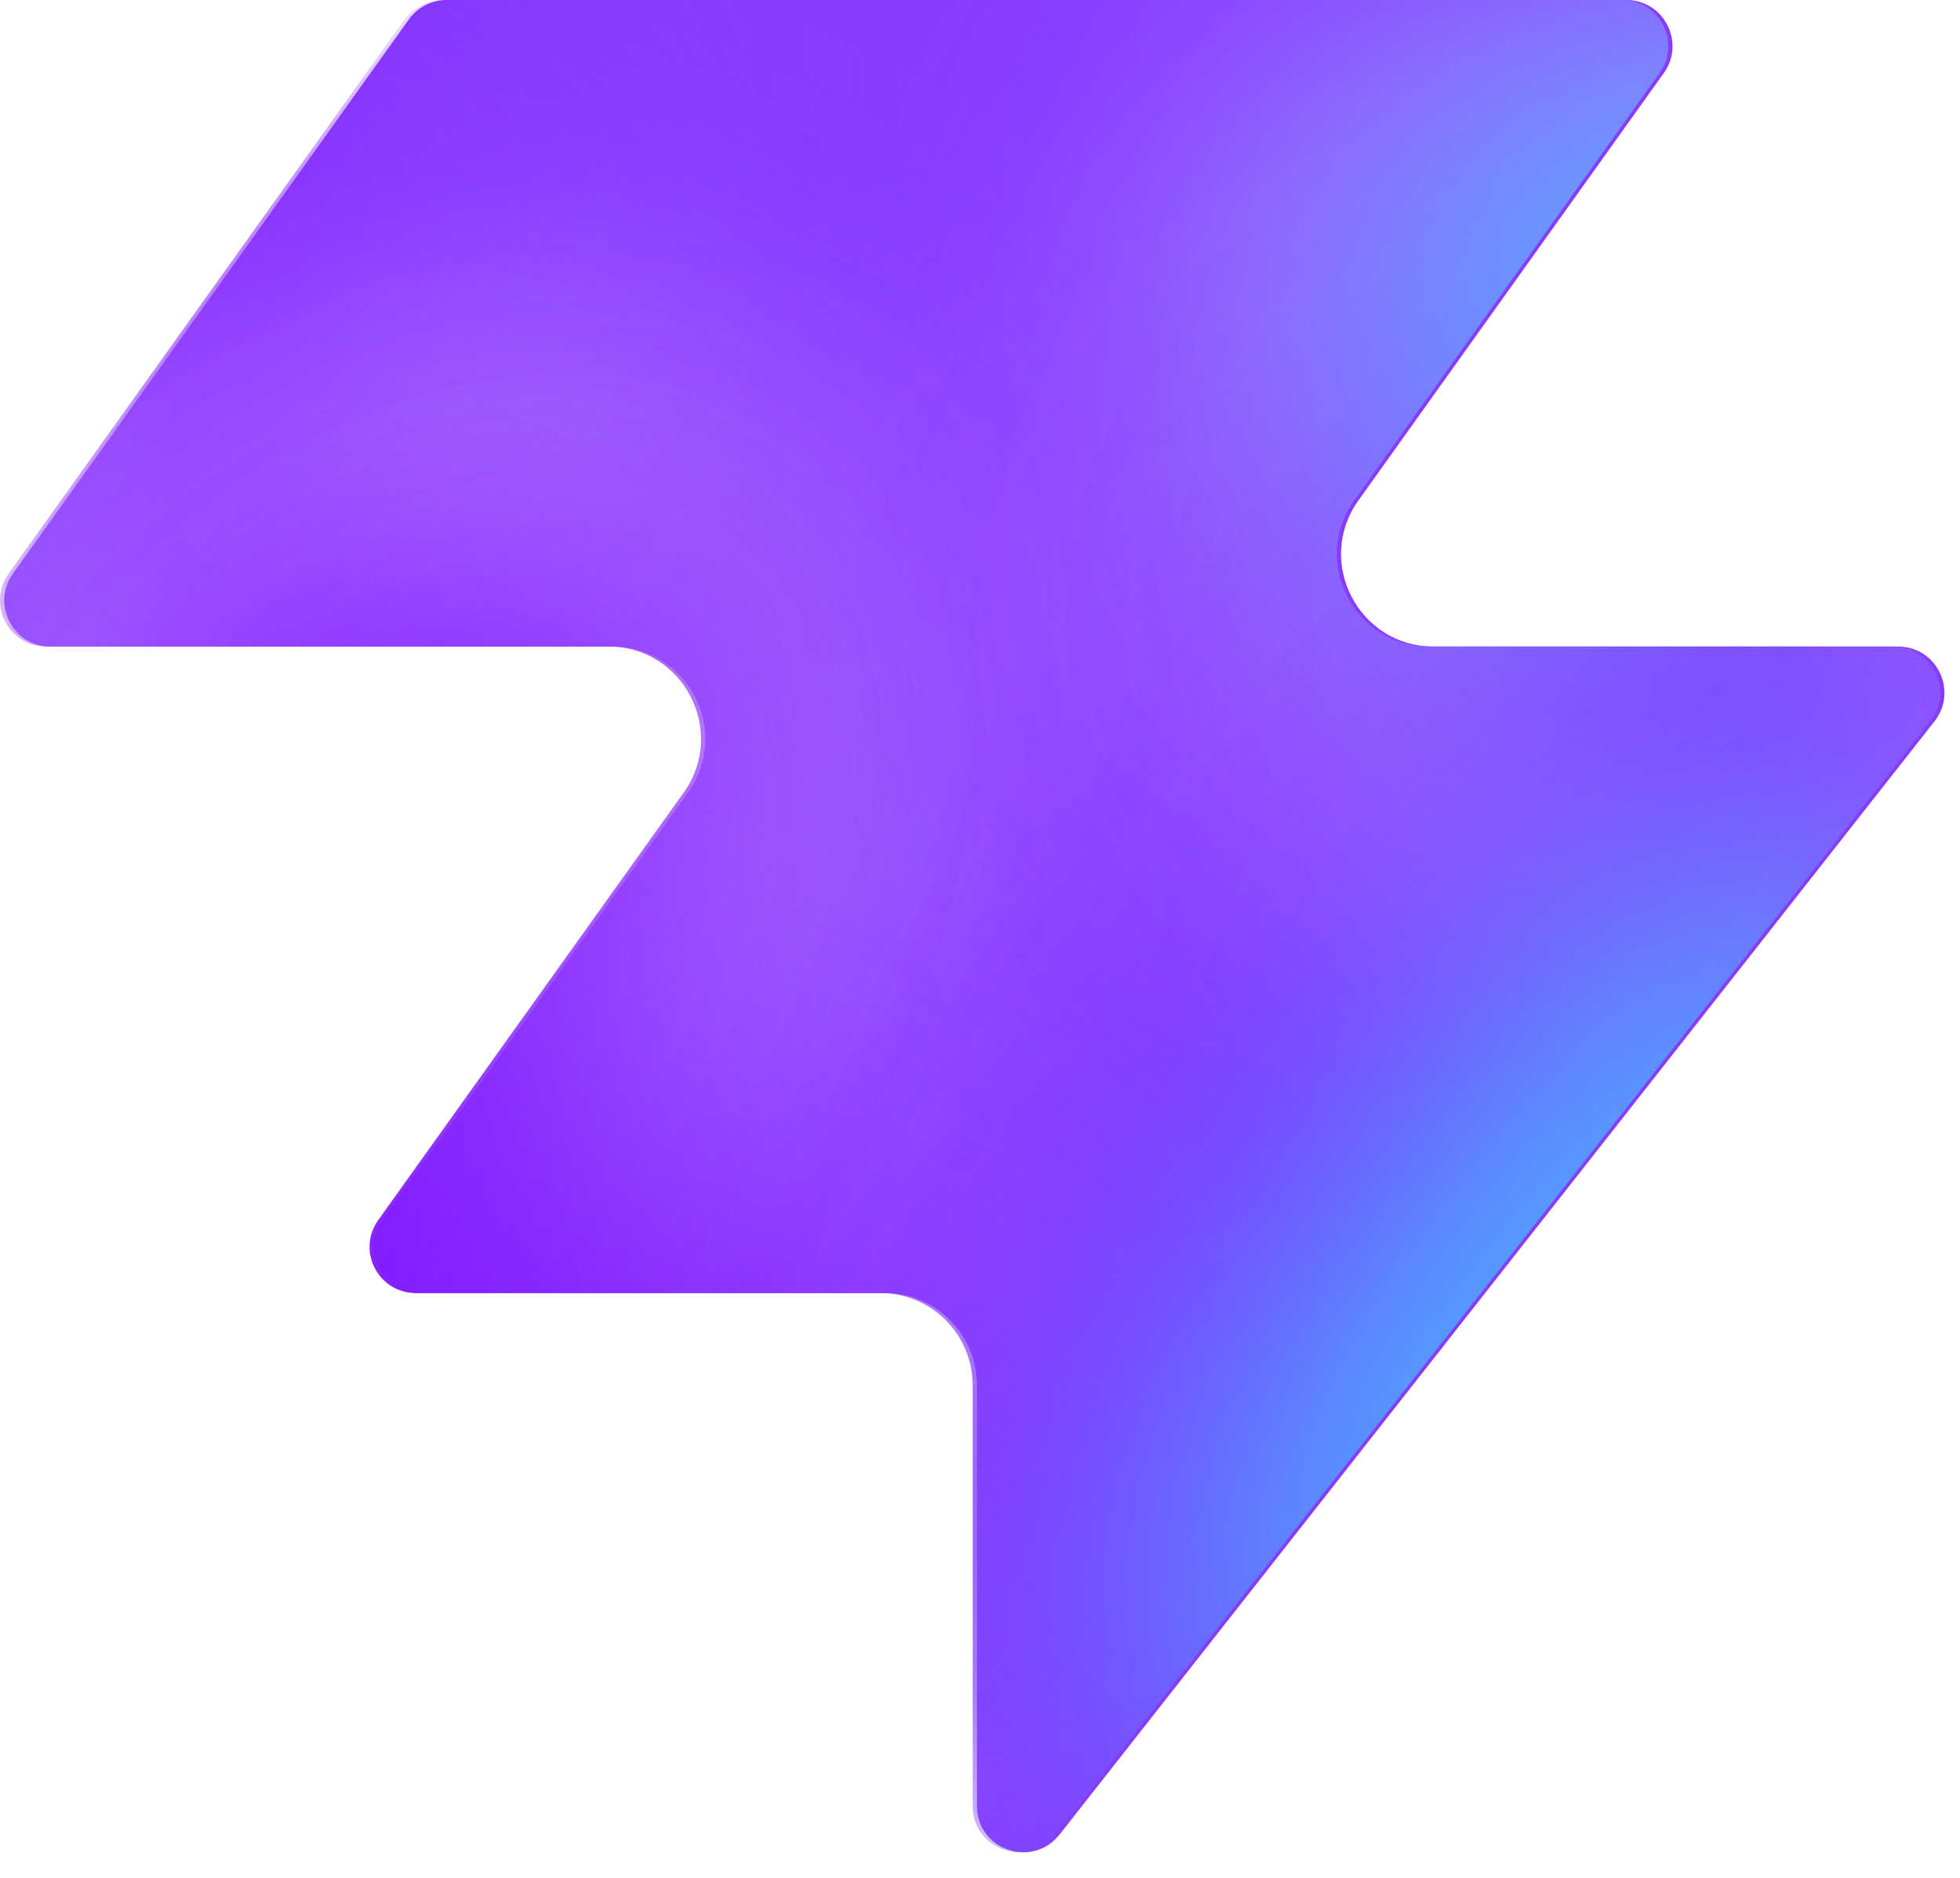
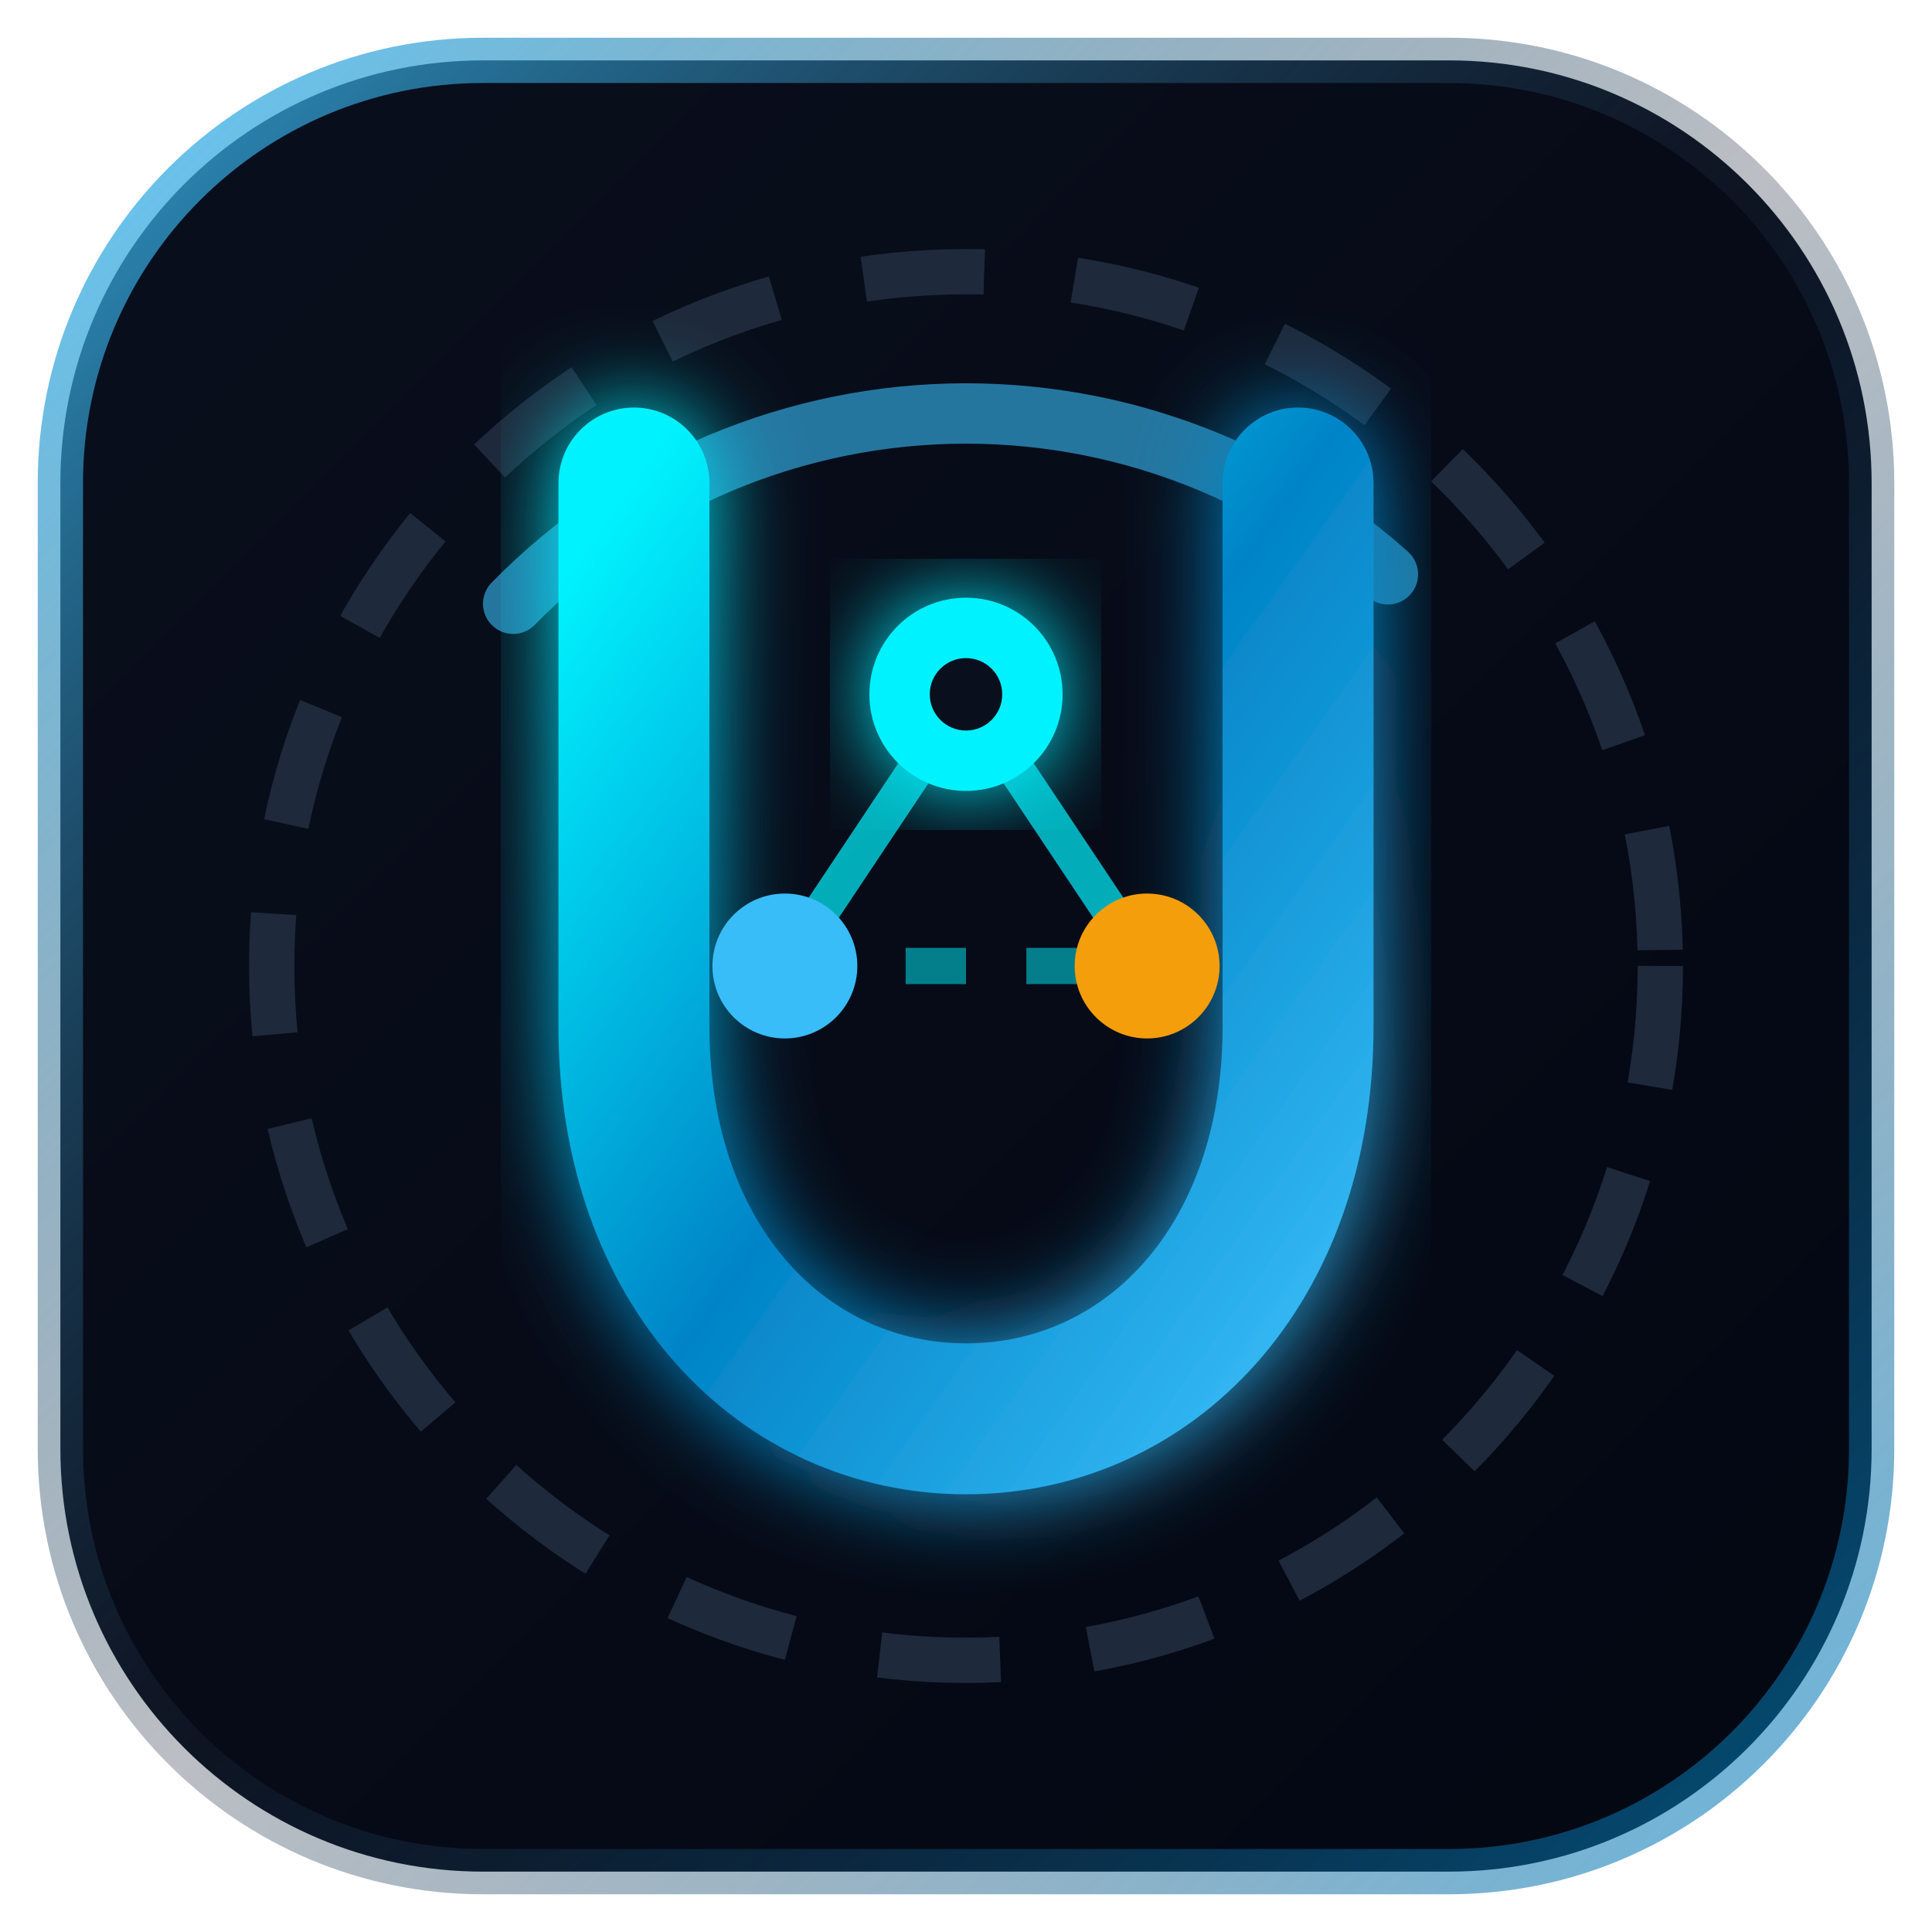
- <svg xmlns="http://www.w3.org/2000/svg" width="48" height="46" fill="none" viewBox="0 0 48 46">
-   <path fill="#863bff" d="M25.946 44.938c-.664.845-2.021.375-2.021-.698V33.937a2.26 2.26 0 0 0-2.262-2.262H10.287c-.92 0-1.456-1.04-.92-1.788l7.48-10.471c1.07-1.497 0-3.578-1.842-3.578H1.237c-.92 0-1.456-1.04-.92-1.788L10.013.474c.214-.297.556-.474.92-.474h28.894c.92 0 1.456 1.04.92 1.788l-7.48 10.471c-1.07 1.498 0 3.579 1.842 3.579h11.377c.943 0 1.473 1.088.89 1.83L25.947 44.94z" style="fill:#863bff;fill:color(display-p3 .525 .23 1);fill-opacity:1" />
-   <mask id="a" width="48" height="46" x="0" y="0" maskUnits="userSpaceOnUse" style="mask-type:alpha">
-     <path fill="#000" d="M25.842 44.938c-.664.844-2.021.375-2.021-.698V33.937a2.26 2.26 0 0 0-2.262-2.262H10.183c-.92 0-1.456-1.04-.92-1.788l7.48-10.471c1.07-1.498 0-3.579-1.842-3.579H1.133c-.92 0-1.456-1.04-.92-1.787L9.91.473c.214-.297.556-.474.92-.474h28.894c.92 0 1.456 1.04.92 1.788l-7.48 10.471c-1.07 1.498 0 3.578 1.842 3.578h11.377c.943 0 1.473 1.088.89 1.832L25.843 44.94z" style="fill:#000;fill-opacity:1" />
-   </mask>
-   <g mask="url(#a)">
-     <g filter="url(#b)">
-       <ellipse cx="5.508" cy="14.704" fill="#ede6ff" rx="5.508" ry="14.704" style="fill:#ede6ff;fill:color(display-p3 .927 .903 1);fill-opacity:1" transform="matrix(.00324 1 1 -.00324 -4.47 31.516)" />
-     </g>
-     <g filter="url(#c)">
-       <ellipse cx="10.399" cy="29.851" fill="#ede6ff" rx="10.399" ry="29.851" style="fill:#ede6ff;fill:color(display-p3 .927 .903 1);fill-opacity:1" transform="matrix(.00324 1 1 -.00324 -39.328 7.883)" />
-     </g>
-     <g filter="url(#d)">
-       <ellipse cx="5.508" cy="30.487" fill="#7e14ff" rx="5.508" ry="30.487" style="fill:#7e14ff;fill:color(display-p3 .492 .077 1);fill-opacity:1" transform="rotate(89.814 -25.913 -14.639)scale(1 -1)" />
-     </g>
-     <g filter="url(#e)">
-       <ellipse cx="5.508" cy="30.599" fill="#7e14ff" rx="5.508" ry="30.599" style="fill:#7e14ff;fill:color(display-p3 .492 .077 1);fill-opacity:1" transform="rotate(89.814 -32.644 -3.334)scale(1 -1)" />
-     </g>
-     <g filter="url(#f)">
-       <ellipse cx="5.508" cy="30.599" fill="#7e14ff" rx="5.508" ry="30.599" style="fill:#7e14ff;fill:color(display-p3 .492 .077 1);fill-opacity:1" transform="matrix(.00324 1 1 -.00324 -34.34 30.47)" />
-     </g>
-     <g filter="url(#g)">
-       <ellipse cx="14.072" cy="22.078" fill="#ede6ff" rx="14.072" ry="22.078" style="fill:#ede6ff;fill:color(display-p3 .927 .903 1);fill-opacity:1" transform="rotate(93.35 24.506 48.493)scale(-1 1)" />
-     </g>
-     <g filter="url(#h)">
-       <ellipse cx="3.47" cy="21.501" fill="#7e14ff" rx="3.47" ry="21.501" style="fill:#7e14ff;fill:color(display-p3 .492 .077 1);fill-opacity:1" transform="rotate(89.009 28.708 47.59)scale(-1 1)" />
-     </g>
-     <g filter="url(#i)">
-       <ellipse cx="3.47" cy="21.501" fill="#7e14ff" rx="3.47" ry="21.501" style="fill:#7e14ff;fill:color(display-p3 .492 .077 1);fill-opacity:1" transform="rotate(89.009 28.708 47.59)scale(-1 1)" />
-     </g>
-     <g filter="url(#j)">
-       <ellipse cx=".387" cy="8.972" fill="#7e14ff" rx="4.407" ry="29.108" style="fill:#7e14ff;fill:color(display-p3 .492 .077 1);fill-opacity:1" transform="rotate(39.51 .387 8.972)" />
-     </g>
-     <g filter="url(#k)">
-       <ellipse cx="47.523" cy="-6.092" fill="#7e14ff" rx="4.407" ry="29.108" style="fill:#7e14ff;fill:color(display-p3 .492 .077 1);fill-opacity:1" transform="rotate(37.892 47.523 -6.092)" />
-     </g>
-     <g filter="url(#l)">
-       <ellipse cx="41.412" cy="6.333" fill="#47bfff" rx="5.971" ry="9.665" style="fill:#47bfff;fill:color(display-p3 .28 .748 1);fill-opacity:1" transform="rotate(37.892 41.412 6.333)" />
-     </g>
-     <g filter="url(#m)">
-       <ellipse cx="-1.879" cy="38.332" fill="#7e14ff" rx="4.407" ry="29.108" style="fill:#7e14ff;fill:color(display-p3 .492 .077 1);fill-opacity:1" transform="rotate(37.892 -1.88 38.332)" />
-     </g>
-     <g filter="url(#n)">
-       <ellipse cx="-1.879" cy="38.332" fill="#7e14ff" rx="4.407" ry="29.108" style="fill:#7e14ff;fill:color(display-p3 .492 .077 1);fill-opacity:1" transform="rotate(37.892 -1.88 38.332)" />
-     </g>
-     <g filter="url(#o)">
-       <ellipse cx="35.651" cy="29.907" fill="#7e14ff" rx="4.407" ry="29.108" style="fill:#7e14ff;fill:color(display-p3 .492 .077 1);fill-opacity:1" transform="rotate(37.892 35.651 29.907)" />
-     </g>
-     <g filter="url(#p)">
-       <ellipse cx="38.418" cy="32.4" fill="#47bfff" rx="5.971" ry="15.297" style="fill:#47bfff;fill:color(display-p3 .28 .748 1);fill-opacity:1" transform="rotate(37.892 38.418 32.4)" />
-     </g>
-   </g>
+ <svg xmlns="http://www.w3.org/2000/svg" viewBox="0 0 64 64" width="64" height="64">
  <defs>
-     <filter id="b" width="60.045" height="41.654" x="-19.77" y="16.149" color-interpolation-filters="sRGB" filterUnits="userSpaceOnUse">
-       <feFlood flood-opacity="0" result="BackgroundImageFix" />
-       <feBlend in="SourceGraphic" in2="BackgroundImageFix" result="shape" />
-       <feGaussianBlur result="effect1_foregroundBlur_2002_17158" stdDeviation="7.659" />
-     </filter>
-     <filter id="c" width="90.34" height="51.437" x="-54.613" y="-7.533" color-interpolation-filters="sRGB" filterUnits="userSpaceOnUse">
-       <feFlood flood-opacity="0" result="BackgroundImageFix" />
-       <feBlend in="SourceGraphic" in2="BackgroundImageFix" result="shape" />
-       <feGaussianBlur result="effect1_foregroundBlur_2002_17158" stdDeviation="7.659" />
-     </filter>
-     <filter id="d" width="79.355" height="29.4" x="-49.64" y="2.03" color-interpolation-filters="sRGB" filterUnits="userSpaceOnUse">
-       <feFlood flood-opacity="0" result="BackgroundImageFix" />
-       <feBlend in="SourceGraphic" in2="BackgroundImageFix" result="shape" />
-       <feGaussianBlur result="effect1_foregroundBlur_2002_17158" stdDeviation="4.596" />
-     </filter>
-     <filter id="e" width="79.579" height="29.4" x="-45.045" y="20.029" color-interpolation-filters="sRGB" filterUnits="userSpaceOnUse">
-       <feFlood flood-opacity="0" result="BackgroundImageFix" />
-       <feBlend in="SourceGraphic" in2="BackgroundImageFix" result="shape" />
-       <feGaussianBlur result="effect1_foregroundBlur_2002_17158" stdDeviation="4.596" />
-     </filter>
-     <filter id="f" width="79.579" height="29.4" x="-43.513" y="21.178" color-interpolation-filters="sRGB" filterUnits="userSpaceOnUse">
-       <feFlood flood-opacity="0" result="BackgroundImageFix" />
-       <feBlend in="SourceGraphic" in2="BackgroundImageFix" result="shape" />
-       <feGaussianBlur result="effect1_foregroundBlur_2002_17158" stdDeviation="4.596" />
-     </filter>
-     <filter id="g" width="74.749" height="58.852" x="15.756" y="-17.901" color-interpolation-filters="sRGB" filterUnits="userSpaceOnUse">
-       <feFlood flood-opacity="0" result="BackgroundImageFix" />
-       <feBlend in="SourceGraphic" in2="BackgroundImageFix" result="shape" />
-       <feGaussianBlur result="effect1_foregroundBlur_2002_17158" stdDeviation="7.659" />
-     </filter>
-     <filter id="h" width="61.377" height="25.362" x="23.548" y="2.284" color-interpolation-filters="sRGB" filterUnits="userSpaceOnUse">
-       <feFlood flood-opacity="0" result="BackgroundImageFix" />
-       <feBlend in="SourceGraphic" in2="BackgroundImageFix" result="shape" />
-       <feGaussianBlur result="effect1_foregroundBlur_2002_17158" stdDeviation="4.596" />
-     </filter>
-     <filter id="i" width="61.377" height="25.362" x="23.548" y="2.284" color-interpolation-filters="sRGB" filterUnits="userSpaceOnUse">
-       <feFlood flood-opacity="0" result="BackgroundImageFix" />
-       <feBlend in="SourceGraphic" in2="BackgroundImageFix" result="shape" />
-       <feGaussianBlur result="effect1_foregroundBlur_2002_17158" stdDeviation="4.596" />
-     </filter>
-     <filter id="j" width="56.045" height="63.649" x="-27.636" y="-22.853" color-interpolation-filters="sRGB" filterUnits="userSpaceOnUse">
-       <feFlood flood-opacity="0" result="BackgroundImageFix" />
-       <feBlend in="SourceGraphic" in2="BackgroundImageFix" result="shape" />
-       <feGaussianBlur result="effect1_foregroundBlur_2002_17158" stdDeviation="4.596" />
-     </filter>
-     <filter id="k" width="54.814" height="64.646" x="20.116" y="-38.415" color-interpolation-filters="sRGB" filterUnits="userSpaceOnUse">
-       <feFlood flood-opacity="0" result="BackgroundImageFix" />
-       <feBlend in="SourceGraphic" in2="BackgroundImageFix" result="shape" />
-       <feGaussianBlur result="effect1_foregroundBlur_2002_17158" stdDeviation="4.596" />
-     </filter>
-     <filter id="l" width="33.541" height="35.313" x="24.641" y="-11.323" color-interpolation-filters="sRGB" filterUnits="userSpaceOnUse">
-       <feFlood flood-opacity="0" result="BackgroundImageFix" />
-       <feBlend in="SourceGraphic" in2="BackgroundImageFix" result="shape" />
-       <feGaussianBlur result="effect1_foregroundBlur_2002_17158" stdDeviation="4.596" />
-     </filter>
-     <filter id="m" width="54.814" height="64.646" x="-29.286" y="6.009" color-interpolation-filters="sRGB" filterUnits="userSpaceOnUse">
-       <feFlood flood-opacity="0" result="BackgroundImageFix" />
-       <feBlend in="SourceGraphic" in2="BackgroundImageFix" result="shape" />
-       <feGaussianBlur result="effect1_foregroundBlur_2002_17158" stdDeviation="4.596" />
-     </filter>
-     <filter id="n" width="54.814" height="64.646" x="-29.286" y="6.009" color-interpolation-filters="sRGB" filterUnits="userSpaceOnUse">
-       <feFlood flood-opacity="0" result="BackgroundImageFix" />
-       <feBlend in="SourceGraphic" in2="BackgroundImageFix" result="shape" />
-       <feGaussianBlur result="effect1_foregroundBlur_2002_17158" stdDeviation="4.596" />
-     </filter>
-     <filter id="o" width="54.814" height="64.646" x="8.244" y="-2.416" color-interpolation-filters="sRGB" filterUnits="userSpaceOnUse">
-       <feFlood flood-opacity="0" result="BackgroundImageFix" />
-       <feBlend in="SourceGraphic" in2="BackgroundImageFix" result="shape" />
-       <feGaussianBlur result="effect1_foregroundBlur_2002_17158" stdDeviation="4.596" />
-     </filter>
-     <filter id="p" width="39.409" height="43.623" x="18.713" y="10.588" color-interpolation-filters="sRGB" filterUnits="userSpaceOnUse">
-       <feFlood flood-opacity="0" result="BackgroundImageFix" />
-       <feBlend in="SourceGraphic" in2="BackgroundImageFix" result="shape" />
-       <feGaussianBlur result="effect1_foregroundBlur_2002_17158" stdDeviation="4.596" />
+     <linearGradient id="bgGrad" x1="0%" y1="0%" x2="100%" y2="100%">
+       <stop offset="0%" stop-color="#0a0f1d" />
+       <stop offset="100%" stop-color="#030712" />
+     </linearGradient>
+     <linearGradient id="uGrad" x1="0%" y1="0%" x2="100%" y2="100%">
+       <stop offset="0%" stop-color="#00f2fe" />
+       <stop offset="50%" stop-color="#0284c7" />
+       <stop offset="100%" stop-color="#38bdf8" />
+     </linearGradient>
+     <linearGradient id="rimGrad" x1="0%" y1="0%" x2="100%" y2="100%">
+       <stop offset="0%" stop-color="#38bdf8" stop-opacity="0.8" />
+       <stop offset="50%" stop-color="#1e293b" stop-opacity="0.3" />
+       <stop offset="100%" stop-color="#0284c7" stop-opacity="0.6" />
+     </linearGradient>
+     <filter id="glow" x="-20%" y="-20%" width="140%" height="140%">
+       <feGaussianBlur stdDeviation="1.5" result="blur" />
+       <feMerge>
+         <feMergeNode in="blur" />
+         <feMergeNode in="SourceGraphic" />
+       </feMerge>
    </filter>
  </defs>
+   <rect x="2" y="2" width="60" height="60" rx="14" fill="url(#bgGrad)" stroke="url(#rimGrad)" stroke-width="1.5" />
+   <circle cx="32" cy="32" r="23" fill="none" stroke="#1e293b" stroke-width="1.5" stroke-dasharray="4 3" />
+   <path d="M 17 20 A 21 21 0 0 1 47 20" fill="none" stroke="#38bdf8" stroke-width="2" stroke-linecap="round" stroke-dasharray="32 10" opacity="0.6" />
+   <path d="M 21 16 L 21 34 C 21 42 26 47 32 47 C 38 47 43 42 43 34 L 43 16" fill="none" stroke="url(#uGrad)" stroke-width="5" stroke-linecap="round" stroke-linejoin="round" filter="url(#glow)" />
+   <line x1="32" y1="23" x2="26" y2="32" stroke="#00f2fe" stroke-width="1.2" opacity="0.7" />
+   <line x1="32" y1="23" x2="38" y2="32" stroke="#00f2fe" stroke-width="1.2" opacity="0.7" />
+   <line x1="26" y1="32" x2="38" y2="32" stroke="#00f2fe" stroke-width="1.2" stroke-dasharray="2 2" opacity="0.5" />
+   <circle cx="32" cy="23" r="3.2" fill="#00f2fe" filter="url(#glow)" />
+   <circle cx="26" cy="32" r="2.4" fill="#38bdf8" />
+   <circle cx="38" cy="32" r="2.4" fill="#f59e0b" />
+   <circle cx="32" cy="23" r="1.2" fill="#0a0f1d" />
</svg>
